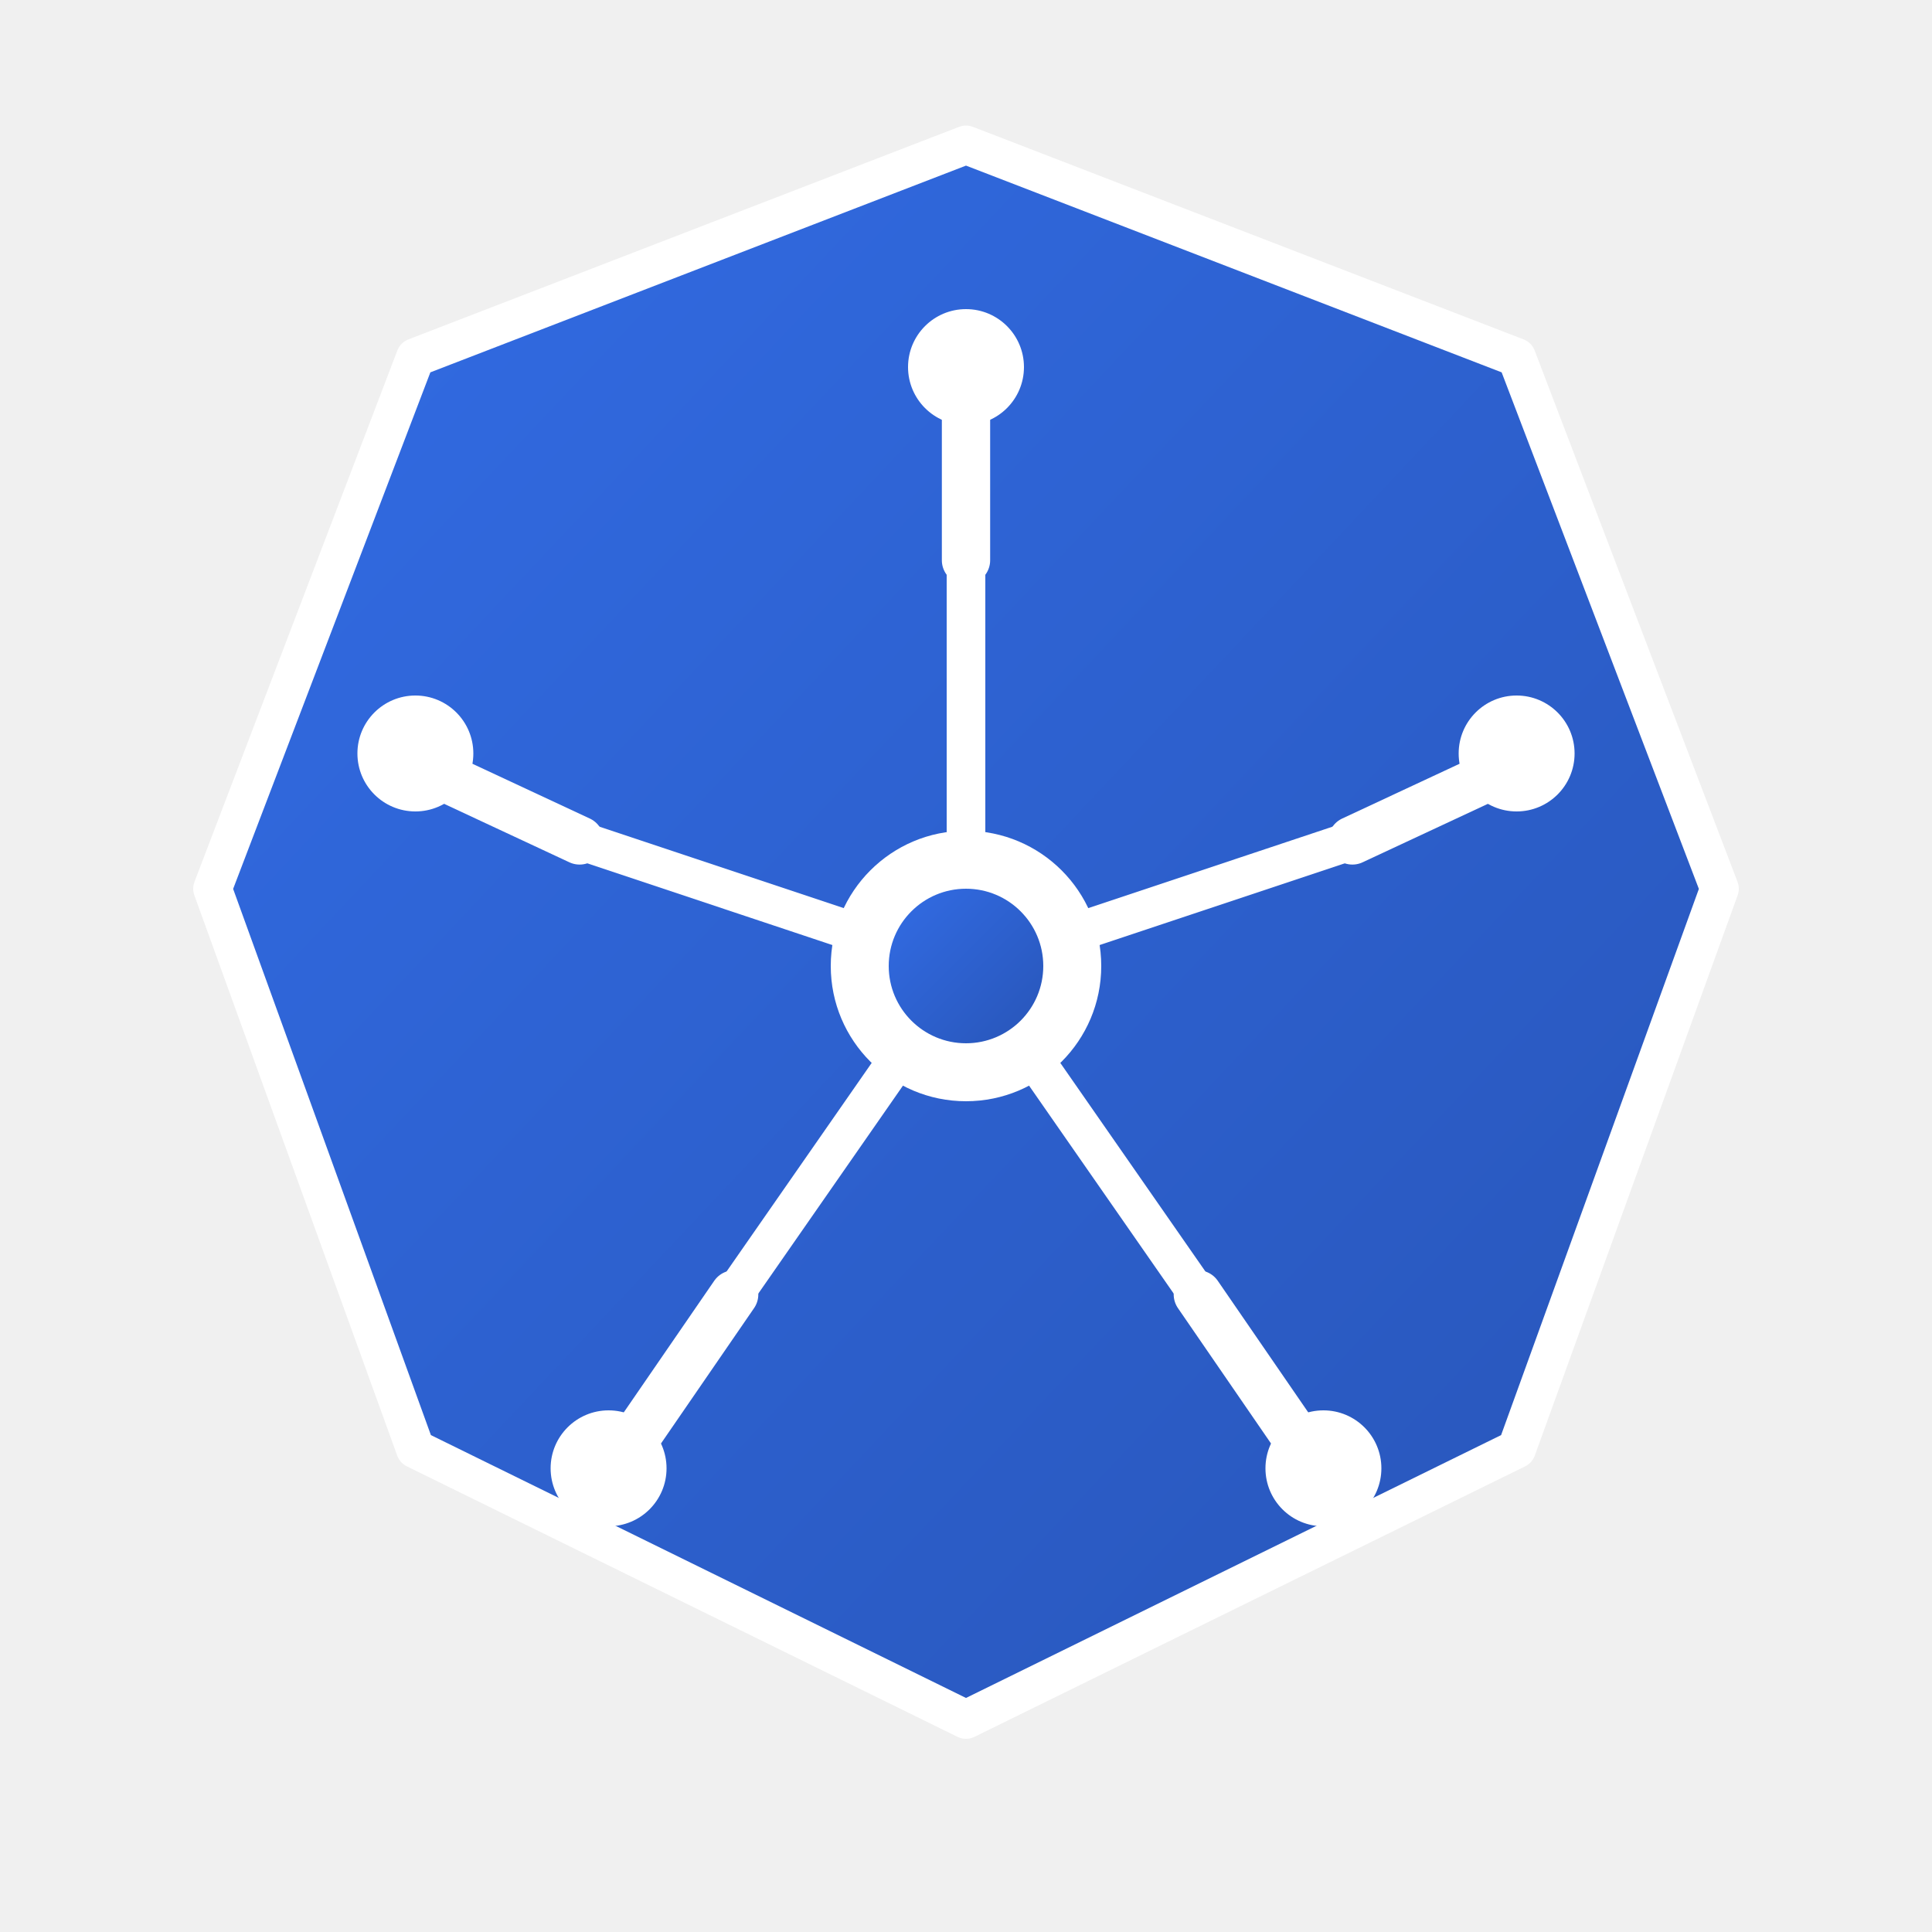
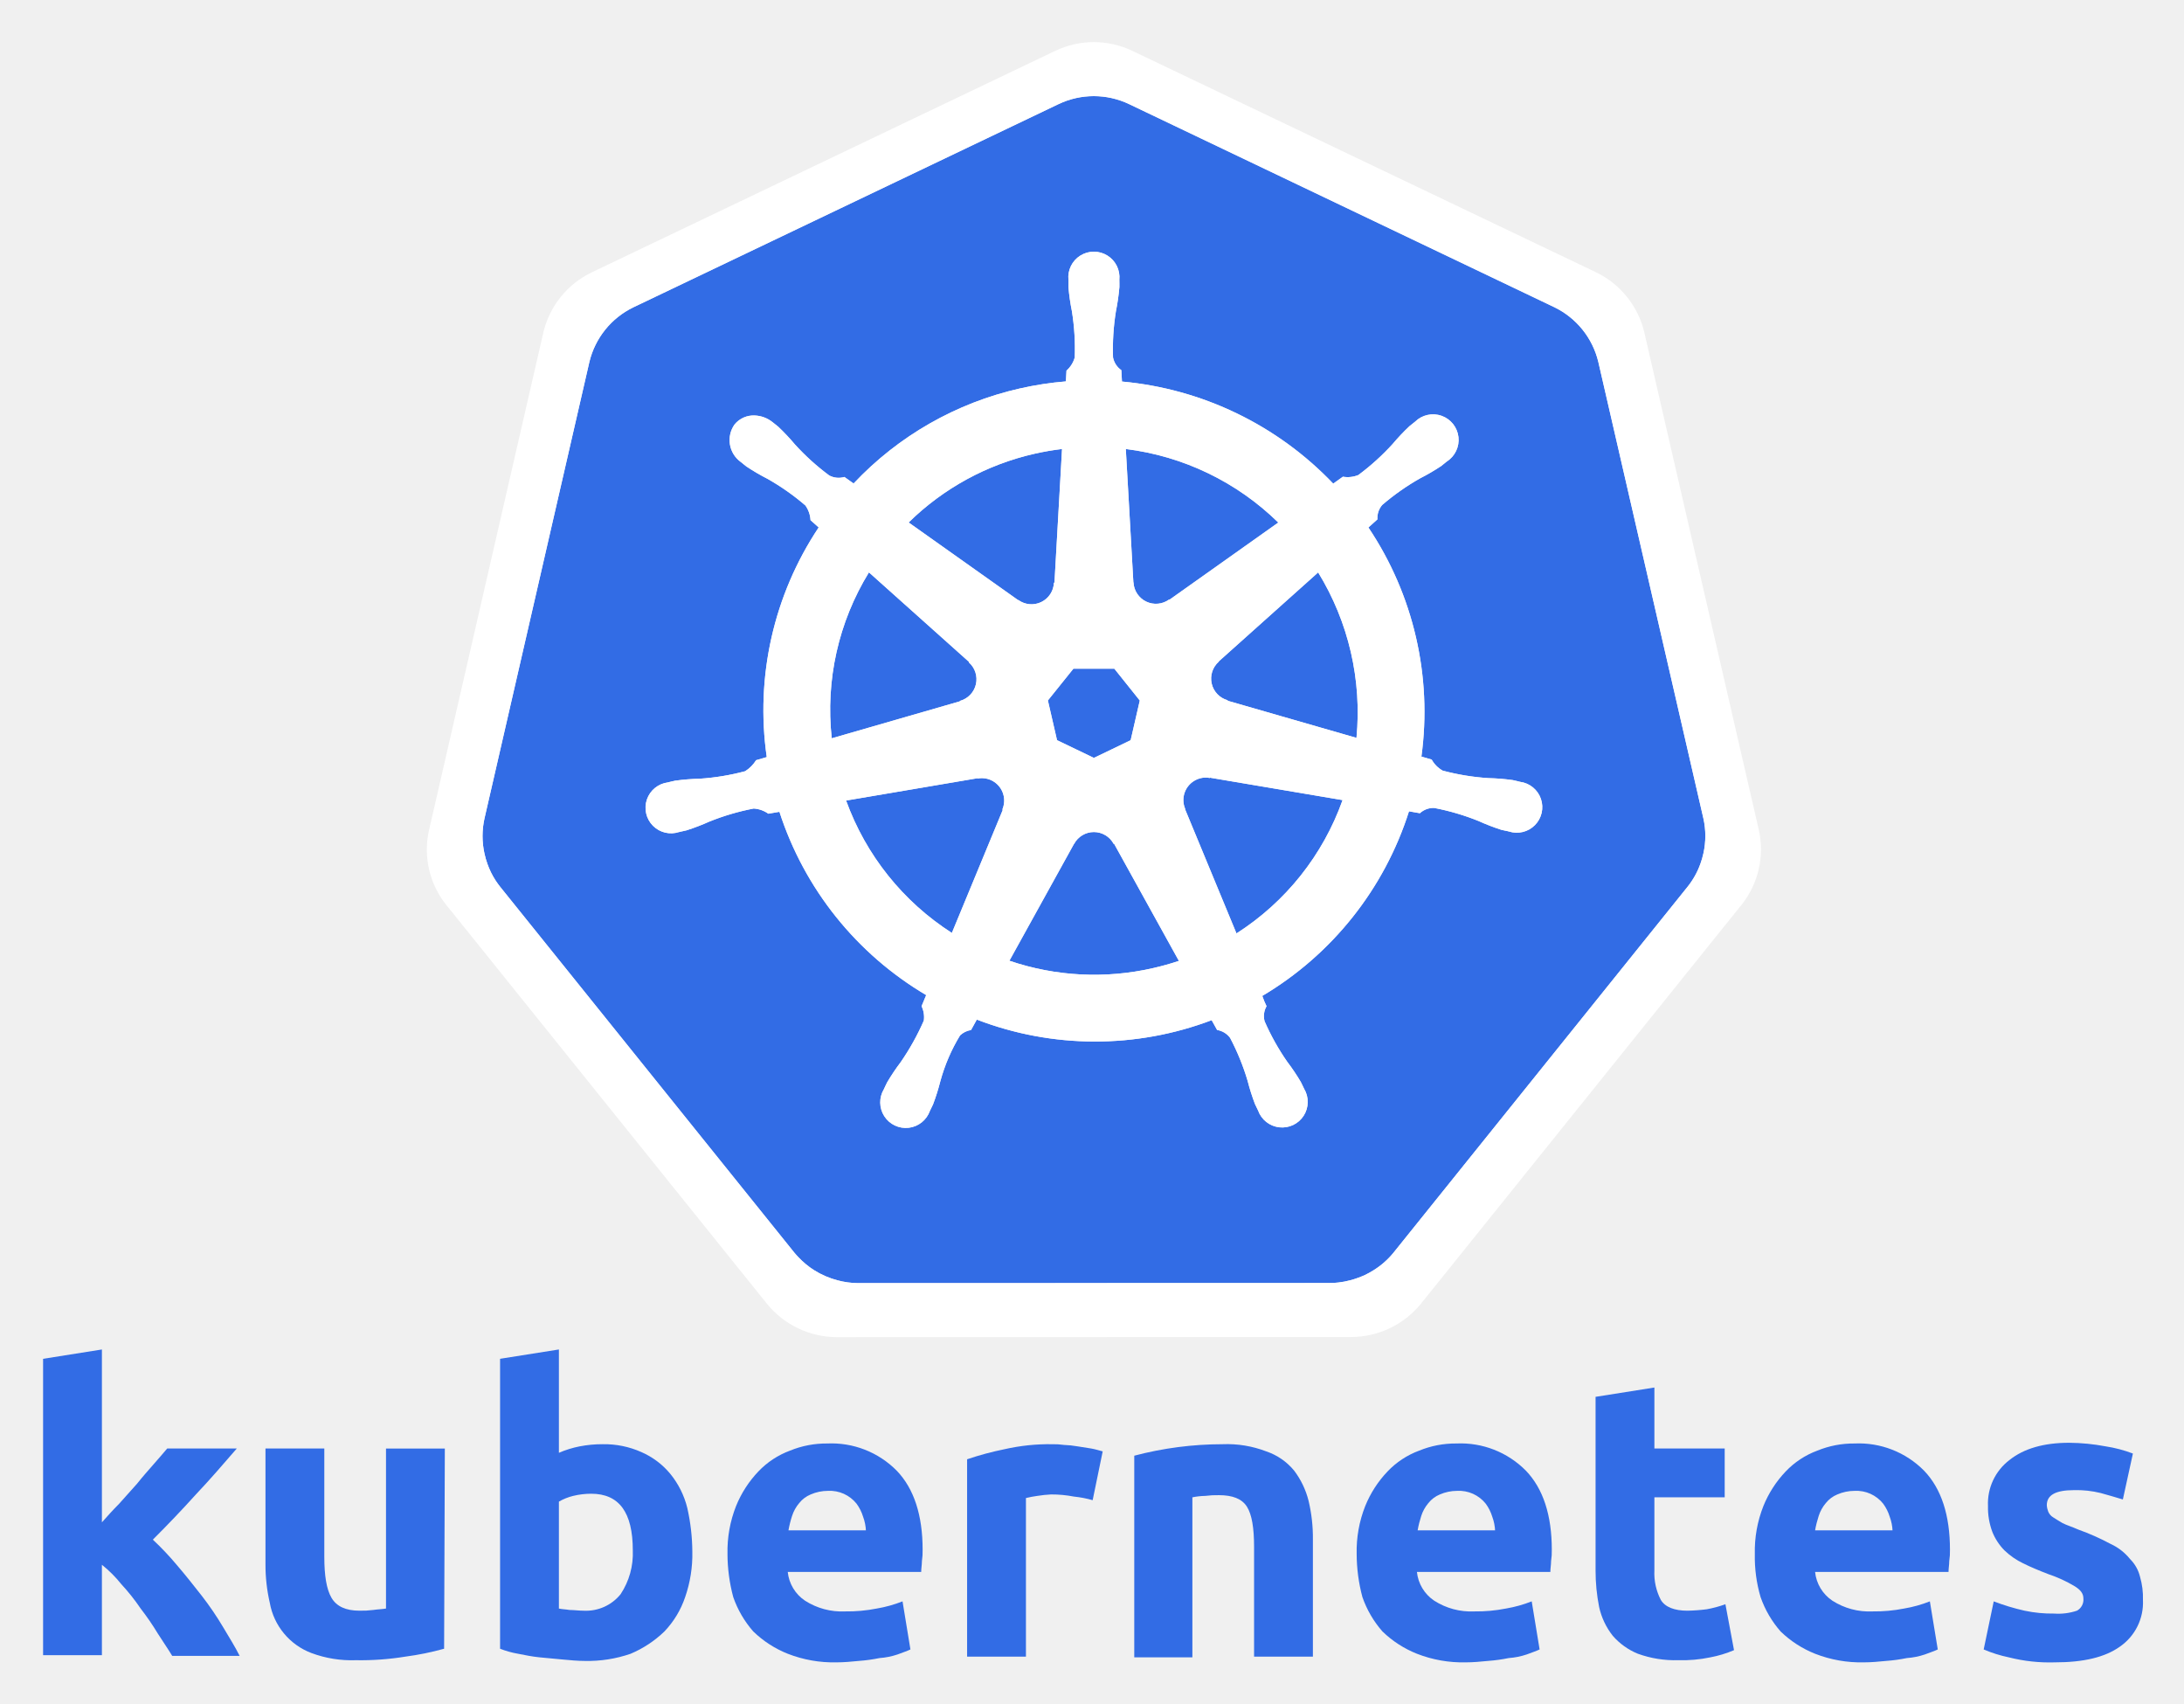
- <svg xmlns="http://www.w3.org/2000/svg" viewBox="0 0 200 200">
+ <svg xmlns="http://www.w3.org/2000/svg" role="img" viewBox="0.03 -8.96 362.18 282.43">
  <defs>
-     <linearGradient id="bg" x1="0%" y1="0%" x2="100%" y2="100%">
-       <stop offset="0%" style="stop-color:#326ce5;stop-opacity:1" />
-       <stop offset="100%" style="stop-color:#2855b8;stop-opacity:1" />
-     </linearGradient>
+     <style>.cls-1{fill:#326ce5}.cls-2{fill:#fff}</style>
  </defs>
-   <g transform="translate(100,100)">
-     <polygon points="0,-85 57,-63 78,-8 57,50 0,78 -57,50 -78,-8 -57,-63" fill="url(#bg)" stroke="white" stroke-width="4" stroke-linejoin="round" />
-     <g fill="none" stroke="white" stroke-width="5" stroke-linecap="round">
-       <line x1="0" y1="-42" x2="0" y2="-60" />
-       <line x1="40" y1="-13" x2="55" y2="-20" />
-       <line x1="24" y1="34" x2="35" y2="50" />
-       <line x1="-24" y1="34" x2="-35" y2="50" />
-       <line x1="-40" y1="-13" x2="-55" y2="-20" />
-     </g>
-     <g fill="white">
-       <circle cx="0" cy="-62" r="6" />
-       <circle cx="57" cy="-22" r="6" />
-       <circle cx="37" cy="52" r="6" />
-       <circle cx="-37" cy="52" r="6" />
-       <circle cx="-57" cy="-22" r="6" />
-     </g>
-     <circle cx="0" cy="0" r="14" fill="white" />
-     <circle cx="0" cy="0" r="8" fill="url(#bg)" />
-     <g fill="none" stroke="white" stroke-width="4" stroke-linecap="round">
-       <line x1="0" y1="-14" x2="0" y2="-42" />
-       <line x1="13" y1="-4" x2="40" y2="-13" />
-       <line x1="8" y1="11" x2="24" y2="34" />
-       <line x1="-8" y1="11" x2="-24" y2="34" />
-       <line x1="-13" y1="-4" x2="-40" y2="-13" />
+   <g id="its-pronounced">
+     <g id="kyoob-cuttle">
+       <path id="kkkkkkk" d="M16.811 243.557c.952-1.07 1.904-2.141 2.974-3.212q1.493-1.66 2.975-3.33c.951-1.191 1.903-2.262 2.737-3.214s1.665-1.903 2.26-2.617h11.54c-2.26 2.617-4.522 5.235-6.781 7.614q-3.213 3.57-7.138 7.495a48.054 48.054 0 0 1 4.045 4.284c1.427 1.665 2.736 3.33 4.045 4.995a50.81 50.81 0 0 1 3.568 5.236c1.07 1.784 2.024 3.33 2.737 4.759H28.59c-.715-1.19-1.547-2.38-2.38-3.69a43.318 43.318 0 0 0-2.856-4.162 34.21 34.21 0 0 0-3.211-4.045 20.442 20.442 0 0 0-3.213-3.213v14.99H7.175v-49.134l9.755-1.547v28.79" class="cls-1" />
+       <path id="uuuuuuu" d="M73.679 264.377a46.297 46.297 0 0 1-6.424 1.309 45.987 45.987 0 0 1-8.21.594 19.17 19.17 0 0 1-7.375-1.19 10.928 10.928 0 0 1-6.9-8.327 27.977 27.977 0 0 1-.715-6.425v-19.154h9.757v17.965c0 3.093.357 5.354 1.19 6.782s2.378 2.14 4.639 2.14a15.17 15.17 0 0 0 2.26-.118c.833-.12 1.429-.12 2.142-.238v-26.53h9.755l-.119 33.192" class="cls-1" />
+       <path id="bbbbbbb" d="M104.97 248.078c0-6.305-2.262-9.398-6.902-9.398a12.705 12.705 0 0 0-2.974.356 8.99 8.99 0 0 0-2.379.952v17.727c.475.119 1.07.119 1.784.238.714 0 1.546.12 2.38.12a7.366 7.366 0 0 0 6.068-2.738 12.2 12.2 0 0 0 2.022-7.257m9.874.238a21.543 21.543 0 0 1-1.19 7.496 15.313 15.313 0 0 1-3.45 5.71 18.297 18.297 0 0 1-5.591 3.688 21.774 21.774 0 0 1-7.615 1.19c-1.189 0-2.379-.12-3.688-.238s-2.497-.238-3.806-.358c-1.19-.118-2.38-.356-3.57-.595a15.037 15.037 0 0 1-2.974-.832V216.31l9.756-1.546v17.132a16.617 16.617 0 0 1 3.45-1.07 19.69 19.69 0 0 1 3.807-.357 15.074 15.074 0 0 1 6.424 1.308 12.884 12.884 0 0 1 4.76 3.57 14.348 14.348 0 0 1 2.855 5.71 33.785 33.785 0 0 1 .832 7.257" class="cls-1" />
+       <path id="eeeeeee0" d="M120.674 248.673a20.303 20.303 0 0 1 1.427-7.97 18.206 18.206 0 0 1 3.689-5.712 13.866 13.866 0 0 1 5.233-3.45 15.9 15.9 0 0 1 6.187-1.19 15.227 15.227 0 0 1 11.54 4.52c2.855 2.975 4.282 7.379 4.282 13.088a10.887 10.887 0 0 1-.118 1.904c0 .595-.119 1.189-.119 1.784h-22.13a6.522 6.522 0 0 0 2.856 4.759 11.32 11.32 0 0 0 6.662 1.784 25.213 25.213 0 0 0 5.235-.475 21.341 21.341 0 0 0 4.283-1.19l1.308 7.97c-.476.239-1.19.477-2.14.833a11.994 11.994 0 0 1-2.976.596 26.855 26.855 0 0 1-3.45.475c-1.19.12-2.497.238-3.688.238a20.92 20.92 0 0 1-8.09-1.427 17.517 17.517 0 0 1-5.71-3.688 17.172 17.172 0 0 1-3.33-5.71 27.944 27.944 0 0 1-.954-7.14m22.962-3.806a7.692 7.692 0 0 0-.476-2.38 7.232 7.232 0 0 0-1.07-2.141 5.684 5.684 0 0 0-4.76-2.142 7.188 7.188 0 0 0-2.855.595 4.732 4.732 0 0 0-1.903 1.428 6.24 6.24 0 0 0-1.19 2.142 17.397 17.397 0 0 0-.595 2.38h12.85" class="cls-1" />
+       <path id="rrrrrrr" d="M181.23 239.75a17.876 17.876 0 0 0-3.094-.595 19.69 19.69 0 0 0-3.807-.357 20.974 20.974 0 0 0-2.26.238 18.687 18.687 0 0 0-1.904.357v26.293h-9.756v-32.717a50.606 50.606 0 0 1 6.186-1.666 33.468 33.468 0 0 1 7.971-.832 11.58 11.58 0 0 1 1.904.118 16.256 16.256 0 0 1 2.26.238c.715.12 1.428.238 2.261.357.713.12 1.428.358 1.903.476l-1.665 8.09" class="cls-1" />
+       <path id="nnnnnnn" d="M188.13 232.374a57.524 57.524 0 0 1 14.633-1.903 18.147 18.147 0 0 1 7.257 1.189 10.191 10.191 0 0 1 4.64 3.212 13.897 13.897 0 0 1 2.38 4.997 26.54 26.54 0 0 1 .713 6.424v19.393h-9.756v-18.201c0-3.094-.356-5.354-1.19-6.663s-2.379-1.904-4.64-1.904a15.17 15.17 0 0 0-2.26.12 11.787 11.787 0 0 0-2.14.237v26.53h-9.638v-33.43" class="cls-1" />
+       <path id="eeeeeee1" d="M225.01 248.673a20.301 20.301 0 0 1 1.427-7.97 18.206 18.206 0 0 1 3.69-5.712 13.866 13.866 0 0 1 5.234-3.45 15.9 15.9 0 0 1 6.187-1.19 15.227 15.227 0 0 1 11.54 4.52c2.854 2.975 4.282 7.379 4.282 13.088a10.885 10.885 0 0 1-.119 1.904c0 .595-.12 1.189-.12 1.784h-22.127a6.522 6.522 0 0 0 2.856 4.759 11.32 11.32 0 0 0 6.66 1.784 25.213 25.213 0 0 0 5.237-.475 21.34 21.34 0 0 0 4.282-1.19l1.309 7.97c-.476.239-1.19.477-2.142.833a11.992 11.992 0 0 1-2.974.596 26.86 26.86 0 0 1-3.45.475c-1.19.12-2.499.238-3.688.238a20.92 20.92 0 0 1-8.09-1.427 17.516 17.516 0 0 1-5.71-3.688 17.172 17.172 0 0 1-3.332-5.71 27.938 27.938 0 0 1-.952-7.14m22.961-3.806a7.693 7.693 0 0 0-.475-2.38 7.233 7.233 0 0 0-1.071-2.141 5.684 5.684 0 0 0-4.76-2.142 7.188 7.188 0 0 0-2.855.595 4.732 4.732 0 0 0-1.903 1.428 6.24 6.24 0 0 0-1.19 2.142 17.388 17.388 0 0 0-.594 2.38h12.848" class="cls-1" />
+       <path id="ttttttt" d="M264.627 222.618l9.756-1.546v10.112h11.66v8.09h-11.66v12.135a9.566 9.566 0 0 0 1.07 4.878c.715 1.19 2.261 1.785 4.403 1.785a29.17 29.17 0 0 0 3.212-.238 19.344 19.344 0 0 0 3.093-.833l1.427 7.614a18.948 18.948 0 0 1-3.926 1.19 22.872 22.872 0 0 1-5.354.475 18.18 18.18 0 0 1-6.66-1.07 11.01 11.01 0 0 1-4.165-2.975 11.804 11.804 0 0 1-2.261-4.758 30.834 30.834 0 0 1-.594-6.068v-28.791" class="cls-1" />
+       <path id="eeeeeee2" d="M291.039 248.673a20.3 20.3 0 0 1 1.428-7.97 18.206 18.206 0 0 1 3.688-5.712 13.866 13.866 0 0 1 5.234-3.45 15.9 15.9 0 0 1 6.187-1.19 15.227 15.227 0 0 1 11.54 4.52c2.856 2.975 4.283 7.379 4.283 13.088a10.886 10.886 0 0 1-.12 1.904c0 .595-.119 1.189-.119 1.784h-22.128a6.522 6.522 0 0 0 2.856 4.759 11.32 11.32 0 0 0 6.661 1.784 25.214 25.214 0 0 0 5.236-.475 21.34 21.34 0 0 0 4.282-1.19l1.31 7.97c-.476.239-1.19.477-2.143.833a11.992 11.992 0 0 1-2.974.596 26.855 26.855 0 0 1-3.45.475c-1.19.12-2.497.238-3.688.238a20.92 20.92 0 0 1-8.09-1.427 17.516 17.516 0 0 1-5.71-3.688 17.172 17.172 0 0 1-3.33-5.71 23.525 23.525 0 0 1-.953-7.14m22.843-3.806a7.692 7.692 0 0 0-.477-2.38 7.232 7.232 0 0 0-1.07-2.141 5.684 5.684 0 0 0-4.759-2.142 7.188 7.188 0 0 0-2.856.595 4.732 4.732 0 0 0-1.904 1.428 6.24 6.24 0 0 0-1.188 2.142 17.393 17.393 0 0 0-.596 2.38h12.85" class="cls-1" />
+       <path id="sssssss" d="M340.65 258.547a9.776 9.776 0 0 0 3.807-.475 2.084 2.084 0 0 0 1.07-2.023c0-.833-.475-1.427-1.427-2.022a22.567 22.567 0 0 0-4.403-2.023c-1.546-.595-2.974-1.19-4.162-1.785a11.893 11.893 0 0 1-3.095-2.141 9.304 9.304 0 0 1-2.022-3.094 11.526 11.526 0 0 1-.714-4.282 9.052 9.052 0 0 1 3.569-7.614c2.38-1.904 5.711-2.856 9.875-2.856a33.841 33.841 0 0 1 6.068.595 21.996 21.996 0 0 1 4.52 1.19l-1.665 7.615c-1.19-.358-2.38-.715-3.69-1.071a16.645 16.645 0 0 0-4.4-.477c-3.094 0-4.522.833-4.522 2.498a3.474 3.474 0 0 0 .238 1.072 1.998 1.998 0 0 0 .833.952c.357.238.952.594 1.547.95.714.358 1.546.596 2.617 1.072a39.243 39.243 0 0 1 5.354 2.379 8.882 8.882 0 0 1 3.213 2.499 6.214 6.214 0 0 1 1.665 2.974 12.346 12.346 0 0 1 .476 3.807 8.868 8.868 0 0 1-3.808 7.734c-2.498 1.784-6.067 2.616-10.826 2.616a27.502 27.502 0 0 1-7.613-.832 21.718 21.718 0 0 1-4.164-1.31l1.665-7.97a36.361 36.361 0 0 0 5.116 1.546 21.894 21.894 0 0 0 4.877.476" class="cls-1" />
    </g>
  </g>
+   <path d="M76.493 126.963h10.619v8.432h-10.62z" class="cls-2" />
+   <path d="M200.658 120.018a3.59 3.59 0 0 0-.855-.065 3.685 3.685 0 0 0-1.425.37 3.725 3.725 0 0 0-1.803 4.825l-.026.037 8.528 20.603a43.53 43.53 0 0 0 17.595-22.102l-21.976-3.714zm-34.194 2.92a3.72 3.72 0 0 0-3.568-2.894 3.656 3.656 0 0 0-.733.065l-.037-.045-21.785 3.698a43.695 43.695 0 0 0 17.54 21.946l8.442-20.4-.066-.08a3.683 3.683 0 0 0 .207-2.29zm18.245 8a3.718 3.718 0 0 0-6.557.008h-.018l-10.713 19.372a43.637 43.637 0 0 0 23.815 1.225q2.197-.5 4.292-1.2l-10.738-19.406zm33.914-45L202.14 100.69l.009.047a3.725 3.725 0 0 0 1.46 6.395l.02.089 21.35 6.15a44.278 44.278 0 0 0-6.356-27.432zM188 87.59a3.725 3.725 0 0 0 5.913 2.84l.065.028 18.036-12.79a43.85 43.85 0 0 0-25.287-12.19l1.253 22.106zm-19.1 2.922a3.72 3.72 0 0 0 5.904-2.85l.092-.044 1.253-22.14a44.68 44.68 0 0 0-4.501.776 43.467 43.467 0 0 0-20.937 11.409l18.154 12.869zm-9.678 16.728a3.72 3.72 0 0 0 1.462-6.396l.018-.087-16.574-14.825a43.454 43.454 0 0 0-6.168 27.51l21.245-6.13zm16.098 6.512l6.114 2.94 6.096-2.933 1.514-6.582-4.219-5.276h-6.79l-4.231 5.268z" class="cls-1" />
+   <path d="M282.508 126.719l-17.422-75.675a13.602 13.602 0 0 0-7.293-9.073L187.272 8.3a13.589 13.589 0 0 0-11.705 0L105.06 41.989a13.598 13.598 0 0 0-7.295 9.072l-17.394 75.673a13.315 13.315 0 0 0-.004 5.81 13.506 13.506 0 0 0 .491 1.718 13.101 13.101 0 0 0 1.343 2.726c.239.365.491.72.765 1.064l48.804 60.678c.213.264.448.505.681.75a13.424 13.424 0 0 0 2.574 2.133 13.924 13.924 0 0 0 3.857 1.677 13.298 13.298 0 0 0 3.43.473h.759l77.504-.018a12.998 12.998 0 0 0 1.41-.083 13.47 13.47 0 0 0 1.989-.378 13.871 13.871 0 0 0 1.381-.442c.353-.135.705-.27 1.045-.433a13.942 13.942 0 0 0 1.479-.822 13.304 13.304 0 0 0 3.237-2.865l1.488-1.85 47.299-58.84a13.185 13.185 0 0 0 2.108-3.785 13.674 13.674 0 0 0 .5-1.724 13.282 13.282 0 0 0-.004-5.81zm-73.147 29.432a14.516 14.516 0 0 0 .703 1.703 3.314 3.314 0 0 0-.327 2.49 39.372 39.372 0 0 0 3.742 6.7 35.062 35.062 0 0 1 2.263 3.364c.17.315.392.803.553 1.136a4.24 4.24 0 1 1-7.63 3.607c-.161-.33-.385-.77-.522-1.082a35.275 35.275 0 0 1-1.225-3.868 39.305 39.305 0 0 0-2.896-7.097 3.335 3.335 0 0 0-2.154-1.307c-.135-.233-.635-1.15-.903-1.623a54.617 54.617 0 0 1-38.948-.1l-.955 1.73a3.429 3.429 0 0 0-1.819.887 29.518 29.518 0 0 0-3.268 7.582 34.897 34.897 0 0 1-1.218 3.868c-.135.31-.361.744-.522 1.073v.009l-.007.008a4.238 4.238 0 1 1-7.619-3.616c.159-.335.372-.82.54-1.135a35.175 35.175 0 0 1 2.262-3.373 41.228 41.228 0 0 0 3.82-6.866 4.188 4.188 0 0 0-.376-2.387l.768-1.84a54.922 54.922 0 0 1-24.338-30.387l-1.839.313a4.68 4.68 0 0 0-2.428-.855 39.525 39.525 0 0 0-7.356 2.165 35.587 35.587 0 0 1-3.787 1.45c-.305.084-.745.168-1.093.244-.028.01-.052.022-.08.029a.602.602 0 0 1-.065.006 4.236 4.236 0 1 1-1.874-8.224l.061-.015.037-.01c.353-.083.805-.2 1.127-.262a35.268 35.268 0 0 1 4.05-.326 39.39 39.39 0 0 0 7.564-1.242 5.835 5.835 0 0 0 1.814-1.83l1.767-.516a54.613 54.613 0 0 1 8.613-38.073l-1.353-1.206a4.688 4.688 0 0 0-.848-2.436 39.366 39.366 0 0 0-6.277-4.41 35.251 35.251 0 0 1-3.499-2.046c-.256-.191-.596-.478-.874-.704l-.063-.044a4.473 4.473 0 0 1-1.038-6.222 4.066 4.066 0 0 1 3.363-1.488 5.03 5.03 0 0 1 2.942 1.11c.287.225.68.526.935.745a35.255 35.255 0 0 1 2.78 2.95 39.383 39.383 0 0 0 5.69 5.142 3.333 3.333 0 0 0 2.507.243q.754.55 1.522 1.082a54.289 54.289 0 0 1 27.577-15.754 55.052 55.052 0 0 1 7.63-1.173l.1-1.784a4.601 4.601 0 0 0 1.37-2.184 39.476 39.476 0 0 0-.47-7.654 35.466 35.466 0 0 1-.576-4.014c-.011-.307.006-.731.01-1.081 0-.04-.01-.08-.01-.118a4.242 4.242 0 1 1 8.441-.004c0 .37.022.86.009 1.2a35.109 35.109 0 0 1-.579 4.013 39.533 39.533 0 0 0-.478 7.656 3.344 3.344 0 0 0 1.379 2.11c.015.305.065 1.323.102 1.884A55.309 55.309 0 0 1 221.12 71.22l1.606-1.147a4.69 4.69 0 0 0 2.56-.278 39.53 39.53 0 0 0 5.69-5.148 35 35 0 0 1 2.787-2.95c.259-.222.65-.52.936-.746a4.242 4.242 0 1 1 5.258 6.598c-.283.229-.657.548-.929.75a35.096 35.096 0 0 1-3.507 2.046 39.496 39.496 0 0 0-6.277 4.41 3.337 3.337 0 0 0-.792 2.39c-.235.216-1.06.947-1.497 1.343a54.837 54.837 0 0 1 8.792 37.983l1.704.496a4.745 4.745 0 0 0 1.82 1.83 39.464 39.464 0 0 0 7.568 1.246 35.64 35.64 0 0 1 4.046.324c.355.065.868.207 1.23.29a4.236 4.236 0 1 1-1.878 8.223l-.061-.008c-.028-.007-.054-.022-.083-.03-.348-.075-.785-.151-1.09-.231a35.139 35.139 0 0 1-3.785-1.462 39.477 39.477 0 0 0-7.363-2.165 3.337 3.337 0 0 0-2.362.877q-.9-.171-1.804-.316a54.92 54.92 0 0 1-24.328 30.605z" class="cls-1" />
+   <path d="M291.707 128.66L272.7 46.099a14.838 14.838 0 0 0-7.958-9.9L187.807-.531a14.825 14.825 0 0 0-12.771 0L98.108 36.22a14.838 14.838 0 0 0-7.961 9.895L71.173 128.68a14.668 14.668 0 0 0 1.995 11.185c.261.4.538.788.838 1.162l53.246 66.205a14.98 14.98 0 0 0 11.499 5.487l85.387-.02a14.986 14.986 0 0 0 11.5-5.48l53.227-66.211a14.72 14.72 0 0 0 2.842-12.347zm-9.197 3.866a13.675 13.675 0 0 1-.498 1.723 13.184 13.184 0 0 1-2.11 3.785l-47.299 58.838-1.486 1.852a13.305 13.305 0 0 1-3.24 2.865 13.943 13.943 0 0 1-1.474.822q-.513.237-1.045.43a13.864 13.864 0 0 1-1.383.445 13.473 13.473 0 0 1-1.989.379 12.988 12.988 0 0 1-1.41.082l-77.504.018h-.76a13.298 13.298 0 0 1-3.429-.472 13.924 13.924 0 0 1-3.855-1.678 13.423 13.423 0 0 1-2.576-2.132c-.233-.246-.468-.487-.68-.75l-48.805-60.68q-.408-.513-.765-1.065a13.102 13.102 0 0 1-1.343-2.726 13.506 13.506 0 0 1-.491-1.72 13.315 13.315 0 0 1 .004-5.808l17.394-75.675a13.598 13.598 0 0 1 7.295-9.07l70.508-33.686a13.59 13.59 0 0 1 11.705 0l70.519 33.67a13.602 13.602 0 0 1 7.293 9.073l17.422 75.675a13.282 13.282 0 0 1 .002 5.807z" class="cls-2" />
+   <path d="M252.114 120.658c-.36-.083-.874-.225-1.227-.29a35.633 35.633 0 0 0-4.046-.326 39.464 39.464 0 0 1-7.57-1.242 4.745 4.745 0 0 1-1.82-1.832l-1.704-.496a54.837 54.837 0 0 0-8.79-37.983c.436-.396 1.262-1.127 1.495-1.342a3.338 3.338 0 0 1 .792-2.39 39.495 39.495 0 0 1 6.277-4.41 35.097 35.097 0 0 0 3.507-2.046c.272-.202.644-.522.929-.75a4.242 4.242 0 1 0-5.256-6.6c-.288.227-.68.525-.936.747a35.007 35.007 0 0 0-2.789 2.95 39.533 39.533 0 0 1-5.69 5.148 4.69 4.69 0 0 1-2.56.278l-1.606 1.147a55.309 55.309 0 0 0-35.032-16.927c-.039-.561-.087-1.577-.102-1.884a3.344 3.344 0 0 1-1.377-2.11 39.533 39.533 0 0 1 .478-7.656 35.112 35.112 0 0 0 .575-4.012c.013-.34-.007-.834-.007-1.201a4.242 4.242 0 1 0-8.441.004c0 .04.009.078.01.118-.004.35-.021.774-.01 1.08a35.474 35.474 0 0 0 .576 4.015 39.476 39.476 0 0 1 .47 7.654 4.601 4.601 0 0 1-1.37 2.182l-.1 1.786a55.055 55.055 0 0 0-7.63 1.173 54.289 54.289 0 0 0-27.574 15.754q-.77-.531-1.526-1.082a3.333 3.333 0 0 1-2.506-.243 39.383 39.383 0 0 1-5.69-5.141 35.255 35.255 0 0 0-2.777-2.95c-.257-.22-.65-.52-.938-.75a5.03 5.03 0 0 0-2.942-1.11 4.066 4.066 0 0 0-3.363 1.49 4.473 4.473 0 0 0 1.038 6.222l.065.046c.276.226.616.515.872.702a35.257 35.257 0 0 0 3.499 2.048 39.367 39.367 0 0 1 6.276 4.412 4.69 4.69 0 0 1 .849 2.434l1.351 1.208a54.613 54.613 0 0 0-8.611 38.073l-1.767.514a5.835 5.835 0 0 1-1.814 1.827 39.39 39.39 0 0 1-7.565 1.247 35.266 35.266 0 0 0-4.049.326c-.324.06-.774.174-1.127.262l-.037.008-.06.018a4.236 4.236 0 1 0 1.875 8.224l.063-.01c.028-.006.052-.02.08-.025.348-.08.786-.163 1.092-.246a35.584 35.584 0 0 0 3.786-1.451 39.527 39.527 0 0 1 7.358-2.165 4.68 4.68 0 0 1 2.426.857l1.84-.315a54.922 54.922 0 0 0 24.34 30.387l-.769 1.84a4.188 4.188 0 0 1 .377 2.387 41.226 41.226 0 0 1-3.82 6.864 35.18 35.18 0 0 0-2.263 3.372c-.168.318-.381.805-.542 1.138a4.238 4.238 0 1 0 7.621 3.616l.007-.008v-.01c.16-.33.387-.763.522-1.072a34.904 34.904 0 0 0 1.218-3.868 29.517 29.517 0 0 1 3.268-7.582 3.43 3.43 0 0 1 1.819-.888l.957-1.73a54.617 54.617 0 0 0 38.946.099c.268.478.768 1.392.9 1.623a3.335 3.335 0 0 1 2.155 1.31 39.306 39.306 0 0 1 2.898 7.096 35.275 35.275 0 0 0 1.225 3.868c.137.312.36.75.522 1.082a4.24 4.24 0 1 0 7.63-3.607c-.161-.333-.383-.82-.55-1.136a35.062 35.062 0 0 0-2.263-3.364 39.374 39.374 0 0 1-3.742-6.7 3.314 3.314 0 0 1 .324-2.49 14.515 14.515 0 0 1-.703-1.703 54.92 54.92 0 0 0 24.328-30.605c.546.087 1.497.253 1.806.316a3.337 3.337 0 0 1 2.36-.877 39.477 39.477 0 0 1 7.36 2.165 35.134 35.134 0 0 0 3.788 1.462c.305.08.74.156 1.09.233.029.008.055.02.083.028l.06.009a4.236 4.236 0 1 0 1.878-8.224zm-40.1-42.987l-18.037 12.787-.063-.03a3.723 3.723 0 0 1-5.913-2.838l-.02-.01-1.253-22.103a43.85 43.85 0 0 1 25.285 12.194zm-33.978 24.228h6.788l4.22 5.276-1.513 6.58-6.096 2.934-6.114-2.94-1.516-6.583zM171.65 66.25a44.679 44.679 0 0 1 4.503-.774l-1.255 22.137-.092.044a3.72 3.72 0 0 1-5.904 2.852l-.035.02-18.154-12.872A43.467 43.467 0 0 1 171.65 66.25zm-27.52 19.68l16.574 14.824-.018.09a3.72 3.72 0 0 1-1.462 6.395l-.017.072-21.245 6.13a43.454 43.454 0 0 1 6.168-27.51zm22.191 39.38l-8.441 20.397a43.696 43.696 0 0 1-17.536-21.948l21.783-3.7.037.049a3.655 3.655 0 0 1 .73-.065 3.72 3.72 0 0 1 3.364 5.185zm24.916 26.23a43.637 43.637 0 0 1-23.815-1.223l10.713-19.372h.018a3.725 3.725 0 0 1 6.557-.006h.08l10.74 19.404q-2.091.698-4.293 1.199zm13.841-5.751l-8.528-20.605.026-.037a3.725 3.725 0 0 1 1.803-4.823 3.685 3.685 0 0 1 1.425-.37 3.59 3.59 0 0 1 .855.063l.037-.046 21.977 3.714a43.53 43.53 0 0 1-17.595 22.105zm19.903-32.42l-21.352-6.15-.02-.09a3.725 3.725 0 0 1-1.46-6.395l-.008-.043 16.482-14.751a44.279 44.279 0 0 1 6.357 27.43z" class="cls-2" />
</svg>
